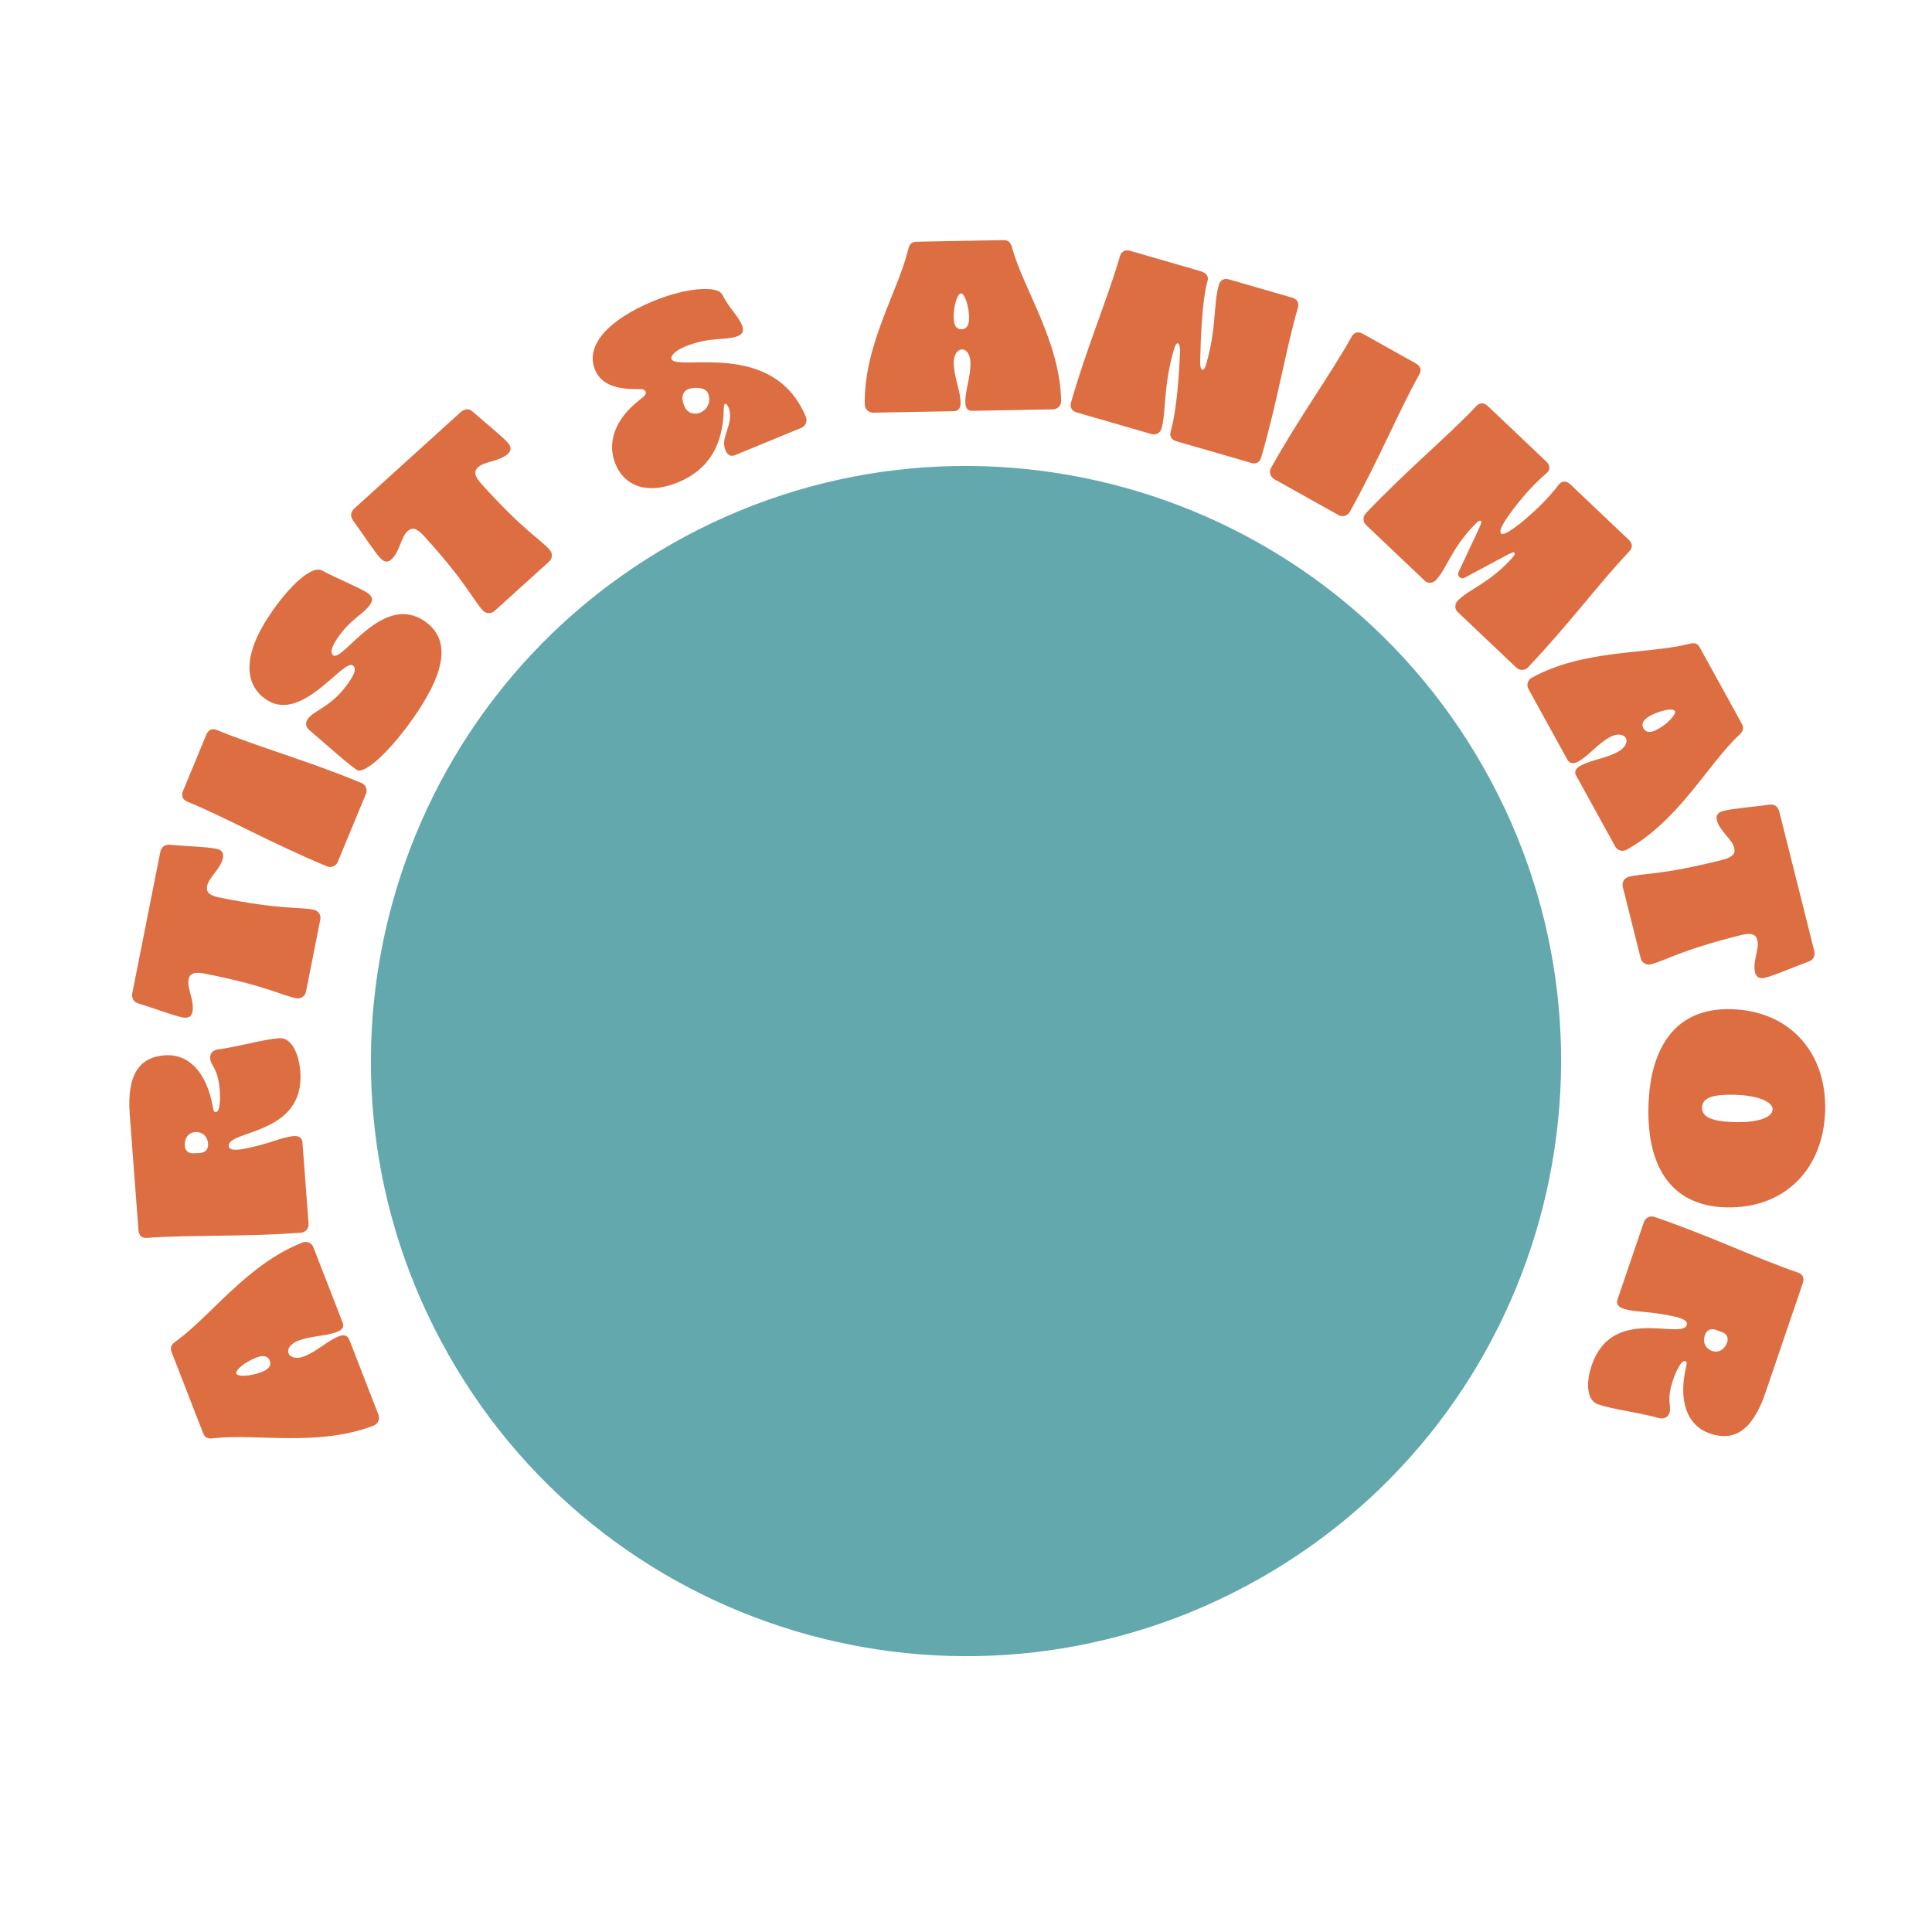
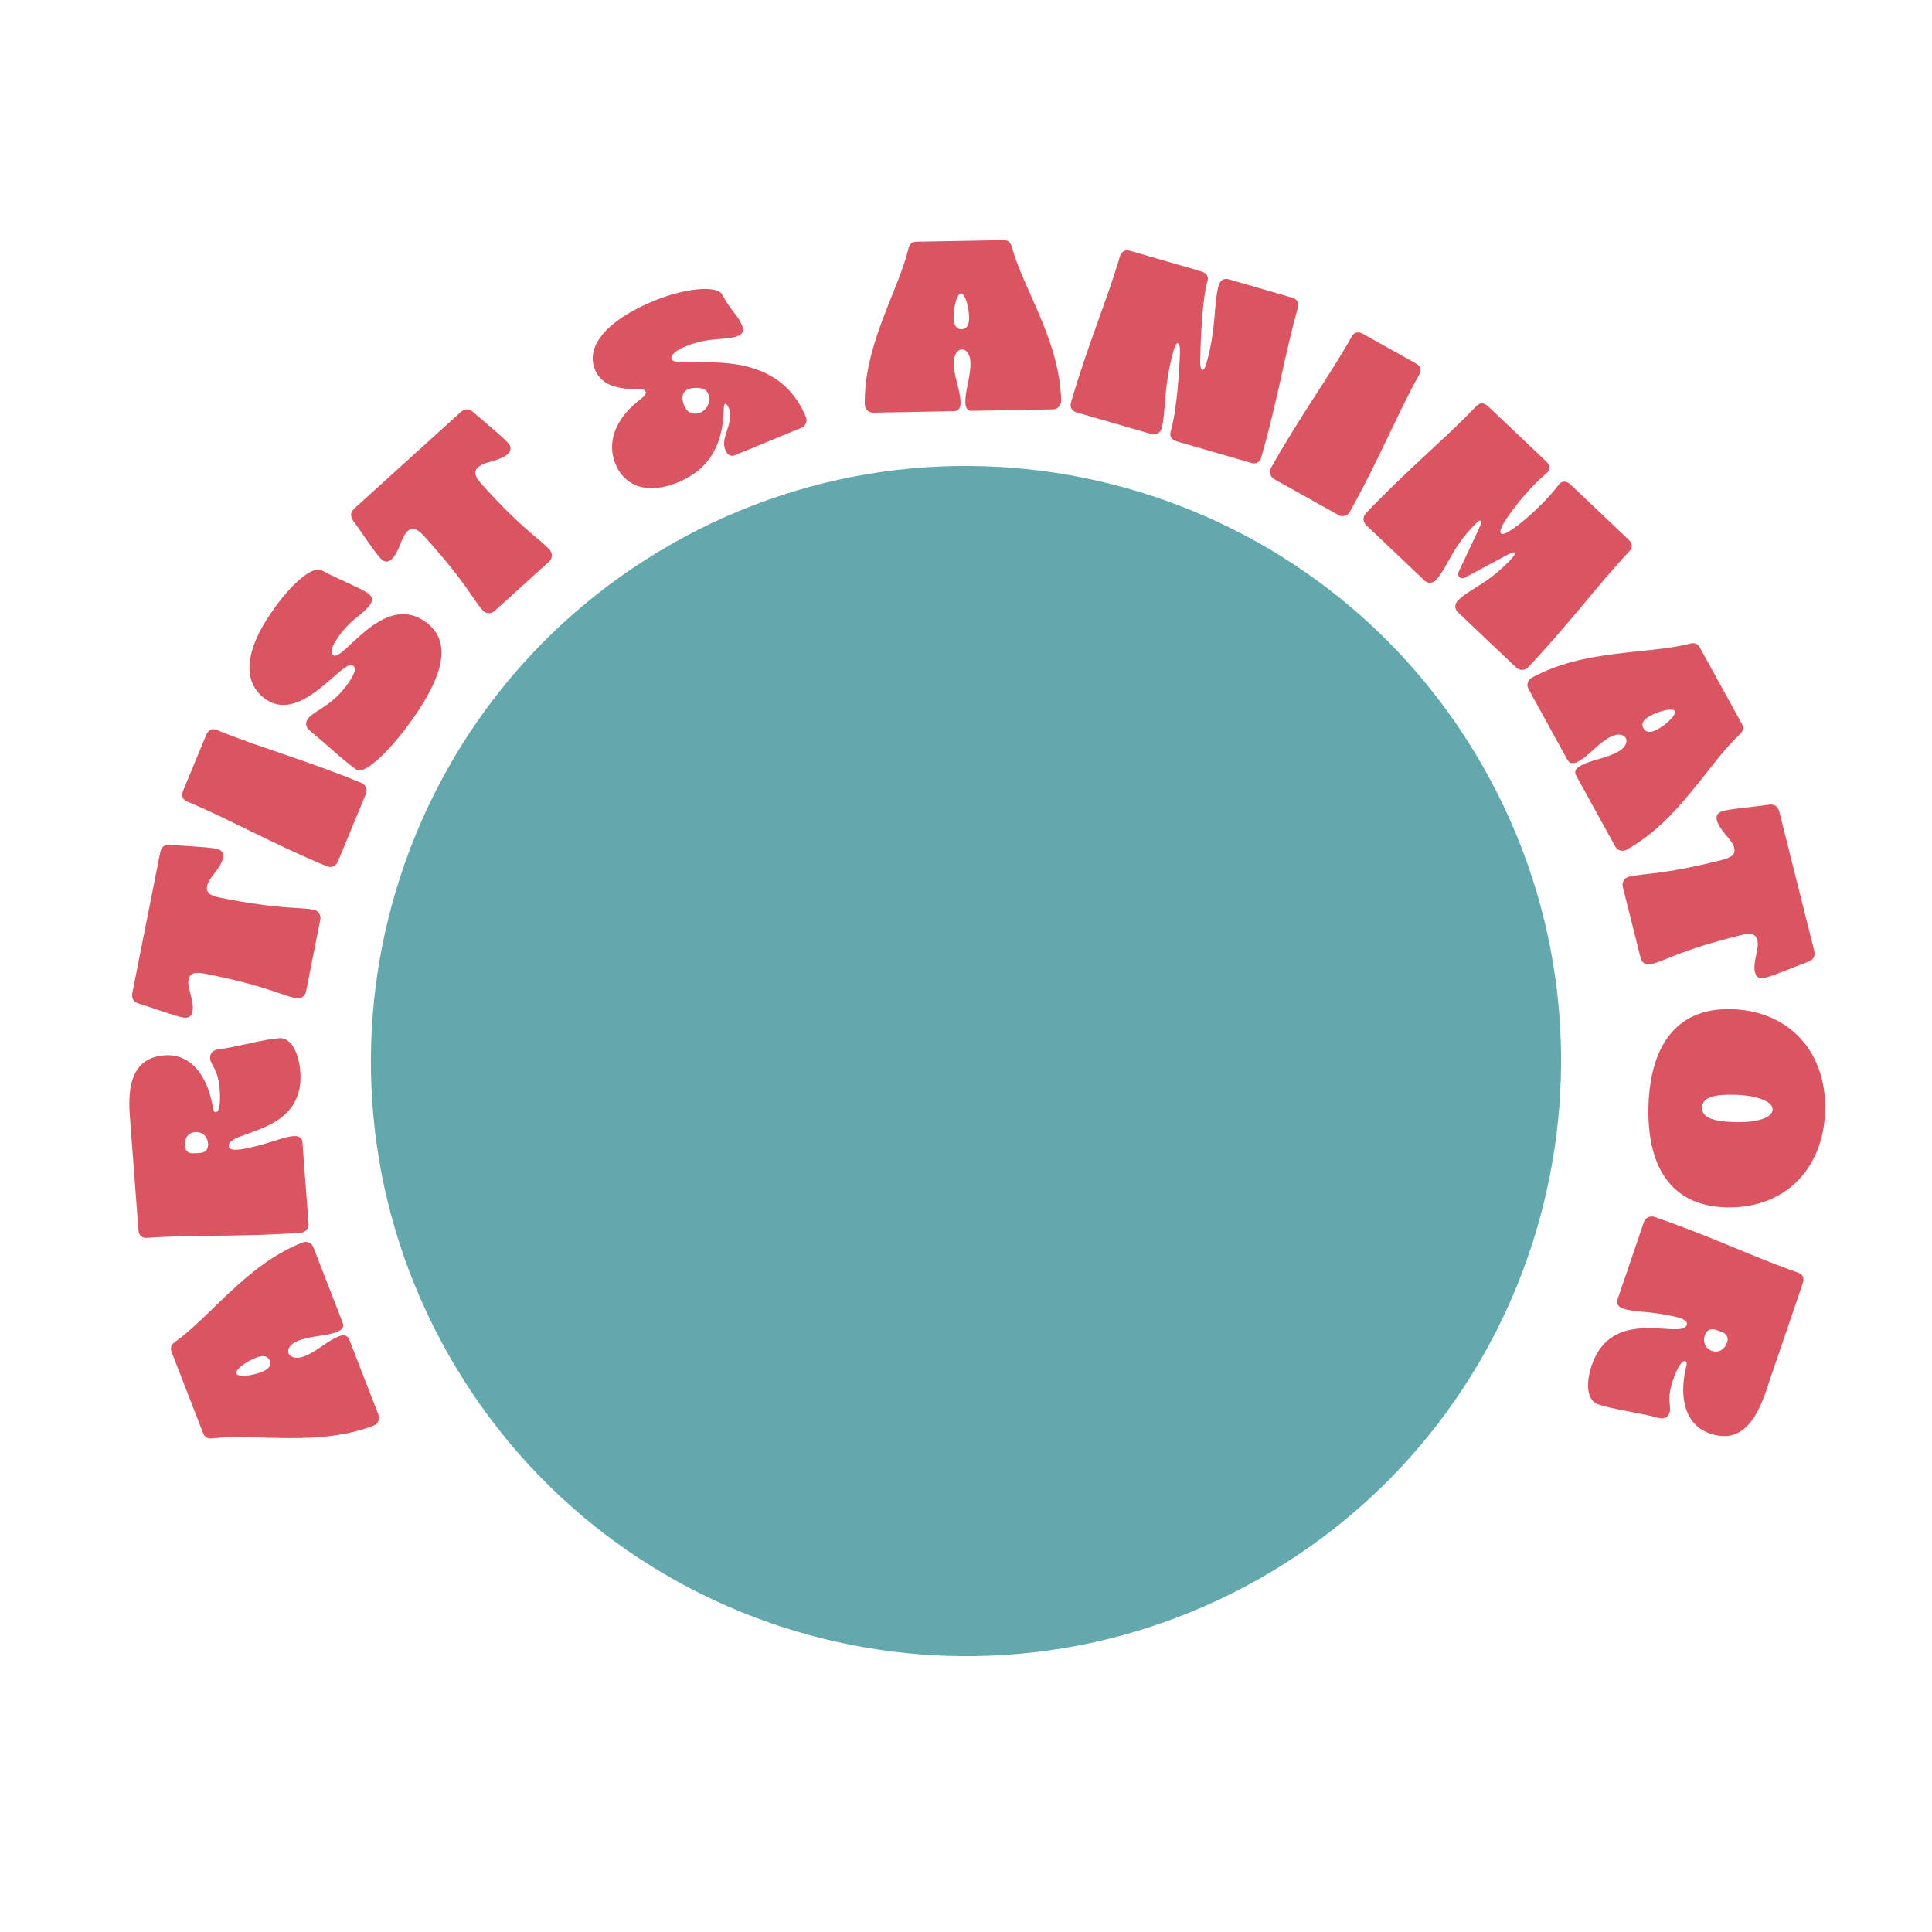
<svg xmlns="http://www.w3.org/2000/svg" width="210mm" height="210mm" viewBox="0 0 210 210" version="1.1" id="svg5">
  <defs id="defs2" />
  <g id="layer1" transform="translate(-251.1399,70.97543)" style="display:inline">
-     <g aria-label="ARTIST &amp; ANIMATOR" transform="matrix(1.135711,0,0,1.135711,-47.23677,-3.227227)" id="text117" style="font-size:25.4px;font-family:'Bilgres DEMO';-inkscape-font-specification:'Bilgres DEMO';fill:#dd6e42;stroke-width:0.265">
+     <g aria-label="ARTIST &amp; ANIMATOR" transform="matrix(1.135711,0,0,1.135711,-47.23677,-3.227227)" id="text117" style="font-size:25.4px;font-family:'Bilgres DEMO';-inkscape-font-specification:'Bilgres DEMO';fill:#DB5461;stroke-width:0.265">
      <path d="m 298.499,76.779 c 0.402,-0.156 0.605,-0.617 0.449,-1.019 L 296.142,68.539 c -0.156,-0.402 -0.538,-0.472 -0.964,-0.307 -1.184,0.46 -2.038,1.419 -3.363,1.934 -0.71,0.276 -1.322,0.105 -1.478,-0.298 -0.156,-0.402 0.188,-0.918 0.899,-1.194 1.326,-0.515 2.594,-0.408 3.777,-0.868 0.426,-0.166 0.67,-0.451 0.513,-0.853 l -2.815,-7.245 c -0.156,-0.402 -0.617,-0.605 -1.019,-0.449 -5.303,2.061 -8.805,7.074 -12.131,9.456 -0.366,0.251 -0.609,0.536 -0.416,1.034 l 3.018,7.765 c 0.202,0.521 0.565,0.543 1.005,0.482 4.071,-0.465 10.029,0.844 15.332,-1.217 z m -10.737,-5.12 c -1.042,0.405 -2.292,0.482 -2.421,0.151 -0.129,-0.331 0.846,-1.119 1.888,-1.524 0.71,-0.276 1.143,-0.144 1.309,0.282 0.175,0.45 -0.065,0.815 -0.775,1.091 z" id="path4203" />
      <path d="m 282.837,41.658 c 0.053,0.709 0.754,0.886 0.915,3.013 0.059,0.785 0.055,2.085 -0.376,2.117 -0.177,0.013 -0.243,-0.185 -0.297,-0.563 -0.569,-3.167 -2.24,-5.053 -4.595,-4.876 -2.381,0.179 -3.636,1.777 -3.343,5.677 l 0.831,11.043 c 0.044,0.583 0.39,0.786 0.821,0.753 4.205,-0.316 9.063,-0.071 14.736,-0.498 0.431,-0.032 0.758,-0.414 0.726,-0.844 l -0.589,-7.826 c -0.032,-0.431 -0.377,-0.608 -0.833,-0.574 -1.241,0.093 -2.384,0.816 -5.1,1.275 -0.657,0.075 -1.093,0.031 -1.12,-0.323 -0.116,-1.545 7.309,-1.034 6.851,-7.113 -0.147,-1.95 -0.961,-3.29 -1.999,-3.212 -1.646,0.124 -3.761,0.793 -5.904,1.081 -0.503,0.089 -0.76,0.388 -0.724,0.87 z m -0.2,8.166 c 0.04,0.532 -0.292,0.863 -0.851,0.879 l -0.635,0.022 c -0.458,0.009 -0.712,-0.328 -0.739,-0.683 -0.061,-0.811 0.386,-1.303 0.994,-1.348 0.557,-0.042 1.168,0.294 1.231,1.13 z" id="path4205" />
      <path d="m 275.395,35.344 c -0.099,0.498 0.056,0.892 0.619,1.055 1.415,0.436 3.245,1.135 4.192,1.323 0.548,0.109 0.847,-0.091 0.936,-0.54 0.207,-1.046 -0.537,-2.256 -0.374,-3.078 0.114,-0.573 0.492,-0.783 1.588,-0.566 5.955,1.18 7.207,2.05 8.726,2.351 0.424,0.084 0.842,-0.196 0.925,-0.619 l 1.373,-6.926 c 0.084,-0.424 -0.196,-0.842 -0.619,-0.925 -1.52,-0.301 -3.009,0.025 -8.963,-1.155 -1.096,-0.217 -1.366,-0.556 -1.252,-1.129 0.163,-0.822 1.312,-1.656 1.515,-2.678 0.094,-0.473 -0.106,-0.772 -0.654,-0.881 -0.947,-0.188 -2.905,-0.239 -4.379,-0.376 -0.583,-0.064 -0.876,0.241 -0.975,0.739 z" id="path4207" />
      <path d="m 282.464,10.672 -2.215,5.351 c -0.223,0.54 -0.006,0.877 0.393,1.042 3.896,1.613 8.121,4.022 13.378,6.199 0.399,0.165 0.864,-0.027 1.029,-0.426 l 2.701,-6.524 c 0.165,-0.399 -0.027,-0.864 -0.426,-1.029 -5.257,-2.177 -9.949,-3.46 -13.845,-5.073 -0.399,-0.165 -0.791,-0.08 -1.015,0.459 z" id="path4209" />
      <path d="m 294.626,3.069 c -0.275,-0.183 -0.274,-0.641 0.346,-1.571 1.325,-1.986 2.509,-2.295 3.2,-3.331 0.268,-0.401 0.198,-0.754 -0.267,-1.064 -0.803,-0.536 -2.972,-1.403 -4.388,-2.165 -0.901,-0.479 -3.016,1.316 -5.004,4.295 -2.707,4.056 -2.3,6.741 -0.293,8.08 3.401,2.27 7.314,-3.913 8.265,-3.279 0.275,0.183 0.345,0.536 -0.318,1.529 -1.636,2.451 -3.411,2.732 -4.003,3.619 -0.268,0.401 -0.155,0.782 0.218,1.092 1.162,0.959 3.493,3.094 4.486,3.757 0.739,0.493 3.375,-1.9 5.829,-5.577 2.651,-3.972 3.167,-6.987 0.61,-8.693 -3.993,-2.665 -7.751,3.927 -8.681,3.307 z" id="path4211" />
      <path d="m 296.67,-11.019 c -0.376,0.341 -0.486,0.749 -0.132,1.216 0.876,1.194 1.928,2.846 2.576,3.561 0.375,0.414 0.734,0.432 1.073,0.125 0.791,-0.716 0.914,-2.131 1.535,-2.694 0.433,-0.392 0.862,-0.335 1.612,0.493 4.076,4.499 4.562,5.943 5.603,7.091 0.29,0.32 0.792,0.345 1.112,0.055 l 5.233,-4.741 c 0.32,-0.29 0.345,-0.792 0.055,-1.112 -1.04,-1.148 -2.43,-1.774 -6.506,-6.273 -0.75,-0.828 -0.765,-1.26 -0.332,-1.653 0.621,-0.563 2.041,-0.547 2.813,-1.246 0.358,-0.324 0.375,-0.683 8e-5,-1.097 -0.648,-0.715 -2.189,-1.924 -3.291,-2.913 -0.43,-0.399 -0.847,-0.329 -1.223,0.012 z" id="path4213" />
      <path d="m 326.993,-25.291 c -0.087,-0.211 0.144,-0.718 1.318,-1.202 2.349,-0.967 3.9,-0.534 5.051,-1.008 0.446,-0.184 0.584,-0.515 0.372,-1.032 -0.367,-0.893 -1.142,-1.507 -1.892,-2.929 -0.481,-0.901 -3.506,-0.644 -6.56,0.613 -4.298,1.769 -6.575,4.245 -5.618,6.57 0.648,1.574 2.288,1.887 4.203,1.868 0.434,-0.014 0.586,0.088 0.653,0.253 0.097,0.235 -0.207,0.497 -0.605,0.798 -2.415,1.873 -3.095,4.158 -2.293,6.108 0.928,2.255 3.204,2.911 5.975,1.77 3.1,-1.276 4.316,-3.727 4.393,-6.945 0.001,-0.33 0.028,-0.533 0.145,-0.582 0.094,-0.039 0.271,0.191 0.392,0.553 0.365,1.553 -0.889,2.646 -0.376,3.89 0.174,0.423 0.488,0.651 0.887,0.486 l 6.389,-2.63 c 0.399,-0.164 0.593,-0.629 0.428,-1.028 -3.104,-7.54 -12.35,-4.31 -12.862,-5.555 z m 1.22,4.497 c -0.358,-0.869 -0.113,-1.409 0.333,-1.593 0.564,-0.232 1.681,-0.253 1.942,0.382 0.3,0.728 0.001,1.538 -0.774,1.857 -0.517,0.213 -1.212,0.059 -1.502,-0.645 z" id="path4215" />
      <path d="m 345.489,-20.93 c 0.008,0.432 0.37,0.781 0.802,0.773 l 7.746,-0.143 c 0.432,-0.008 0.629,-0.342 0.62,-0.799 -0.023,-1.27 -0.629,-2.402 -0.655,-3.824 -0.014,-0.762 0.358,-1.277 0.789,-1.285 0.432,-0.008 0.797,0.493 0.811,1.255 0.026,1.422 -0.511,2.575 -0.488,3.845 0.008,0.457 0.192,0.784 0.624,0.776 l 7.771,-0.143 c 0.432,-0.008 0.781,-0.37 0.773,-0.802 -0.105,-5.689 -3.602,-10.705 -4.691,-14.648 -0.11,-0.43 -0.293,-0.757 -0.827,-0.747 l -8.33,0.154 c -0.559,0.01 -0.705,0.343 -0.799,0.777 -0.968,3.981 -4.252,9.122 -4.147,14.811 z m 8.51,-8.312 c -0.021,-1.117 0.338,-2.318 0.694,-2.325 0.356,-0.007 0.758,1.18 0.779,2.297 0.014,0.762 -0.259,1.123 -0.716,1.131 -0.483,0.009 -0.743,-0.342 -0.757,-1.104 z" id="path4217" />
      <path d="m 386.374,-31.17 -6.027,-1.743 c -0.537,-0.155 -0.855,0.123 -0.975,0.538 -0.522,1.806 -0.212,4.116 -1.193,7.508 -0.127,0.439 -0.239,0.645 -0.386,0.602 -0.146,-0.042 -0.215,-0.353 -0.207,-0.747 0.041,-1.971 0.173,-5.899 0.702,-7.729 0.12,-0.415 -0.039,-0.778 -0.674,-0.962 l -6.71,-1.941 c -0.561,-0.162 -0.88,0.116 -1,0.531 -1.165,4.026 -3.091,8.493 -4.672,13.958 -0.148,0.512 0.098,0.848 0.513,0.968 l 7.149,2.068 c 0.512,0.148 0.88,-0.116 1,-0.531 0.431,-1.488 0.153,-4.001 1.176,-7.539 0.113,-0.39 0.239,-0.645 0.386,-0.602 0.146,0.042 0.208,0.377 0.2,0.772 -0.062,1.859 -0.29,5.574 -0.89,7.648 -0.134,0.464 0.057,0.81 0.569,0.958 l 7.149,2.068 c 0.415,0.12 0.796,-0.008 0.951,-0.545 1.581,-5.466 2.336,-10.271 3.501,-14.297 0.12,-0.415 0.024,-0.813 -0.562,-0.982 z" id="path4219" />
      <path d="m 398.222,-24.874 -5.055,-2.826 c -0.51,-0.285 -0.871,-0.108 -1.081,0.269 -2.057,3.68 -4.944,7.596 -7.72,12.562 -0.211,0.377 -0.074,0.861 0.303,1.071 l 6.164,3.445 c 0.377,0.211 0.861,0.074 1.071,-0.303 2.776,-4.966 4.599,-9.476 6.656,-13.157 0.211,-0.377 0.172,-0.777 -0.338,-1.062 z" id="path4221" />
      <path d="m 418.599,-7.997 -5.582,-5.298 c -0.387,-0.367 -0.835,-0.338 -1.096,0.011 -1.129,1.485 -2.533,2.779 -3.729,3.745 -0.669,0.521 -1.568,1.173 -1.808,0.946 -0.258,-0.245 0.294,-1.122 0.831,-1.872 0.902,-1.245 2.121,-2.714 3.545,-3.92 0.334,-0.278 0.34,-0.728 -0.047,-1.095 l -5.582,-5.298 c -0.424,-0.402 -0.817,-0.32 -1.114,-0.007 -2.903,3.058 -6.667,6.139 -10.584,10.266 -0.297,0.313 -0.284,0.816 0.029,1.113 l 5.619,5.333 c 0.295,0.28 0.743,0.25 1.041,-0.027 1.084,-1.142 1.433,-2.912 3.584,-5.178 0.437,-0.461 0.63,-0.627 0.759,-0.505 0.092,0.087 0.007,0.251 -0.401,1.16 l -1.685,3.583 c -0.17,0.364 -0.095,0.506 0.034,0.628 0.111,0.105 0.274,0.19 0.61,-0.016 l 3.916,-2.097 c 0.532,-0.265 0.639,-0.304 0.713,-0.234 0.129,0.122 -0.028,0.324 -0.465,0.785 -2.151,2.266 -3.9,2.707 -4.984,3.849 -0.261,0.312 -0.268,0.762 0.027,1.041 l 5.619,5.333 c 0.313,0.297 0.816,0.284 1.113,-0.029 3.917,-4.127 6.797,-8.047 9.699,-11.105 0.297,-0.313 0.359,-0.71 -0.065,-1.112 z" id="path4223" />
      <path d="m 409.314,5.216 c -0.378,0.208 -0.518,0.691 -0.31,1.07 l 3.738,6.786 c 0.208,0.378 0.596,0.397 0.996,0.176 1.112,-0.613 1.832,-1.676 3.078,-2.362 0.667,-0.368 1.296,-0.279 1.505,0.099 0.208,0.378 -0.065,0.935 -0.732,1.302 -1.246,0.686 -2.517,0.748 -3.629,1.361 -0.4,0.221 -0.604,0.536 -0.396,0.914 l 3.75,6.808 c 0.208,0.378 0.691,0.518 1.07,0.31 4.983,-2.745 7.791,-8.178 10.771,-10.979 0.329,-0.297 0.533,-0.612 0.275,-1.08 L 425.41,2.323 C 425.14,1.834 424.777,1.859 424.35,1.979 420.377,2.978 414.297,2.471 409.314,5.216 Z m 11.321,3.652 c 0.979,-0.539 2.208,-0.782 2.38,-0.47 0.172,0.311 -0.69,1.221 -1.669,1.76 -0.667,0.368 -1.114,0.295 -1.334,-0.106 -0.233,-0.423 -0.044,-0.817 0.623,-1.184 z" id="path4225" />
      <path d="m 433.02,18.053 c -0.124,-0.493 -0.432,-0.782 -1.011,-0.689 -1.466,0.211 -3.419,0.36 -4.355,0.595 -0.542,0.136 -0.727,0.444 -0.615,0.888 0.26,1.035 1.449,1.81 1.653,2.623 0.142,0.567 -0.11,0.918 -1.194,1.19 -5.888,1.478 -7.391,1.227 -8.894,1.604 -0.419,0.105 -0.677,0.537 -0.572,0.955 l 1.719,6.849 c 0.105,0.419 0.537,0.677 0.955,0.572 1.503,-0.377 2.709,-1.309 8.597,-2.786 1.084,-0.272 1.472,-0.081 1.614,0.485 0.204,0.813 -0.479,2.058 -0.225,3.068 0.117,0.468 0.426,0.653 0.968,0.517 0.936,-0.235 2.728,-1.025 4.12,-1.532 0.554,-0.191 0.689,-0.592 0.566,-1.085 z" id="path4227" />
      <path d="m 437.402,46.674 c 0.161,-5.509 -3.303,-9.575 -8.964,-9.741 -5.433,-0.159 -7.783,3.736 -7.945,9.246 -0.162,5.535 1.956,9.561 7.389,9.72 5.662,0.166 9.358,-3.69 9.52,-9.225 z m -11.781,-0.345 c 0.028,-0.965 1.155,-1.262 3.186,-1.203 2.057,0.06 3.59,0.639 3.567,1.4 -0.025,0.838 -1.587,1.275 -3.644,1.215 -2.031,-0.059 -3.139,-0.422 -3.11,-1.412 z" id="path4229" />
      <path d="m 422.504,75.553 c 0.229,-0.673 -0.346,-1.111 0.342,-3.13 0.254,-0.745 0.768,-1.939 1.177,-1.799 0.168,0.057 0.151,0.266 0.052,0.635 -0.72,3.136 0.076,5.527 2.312,6.289 2.26,0.77 4.042,-0.206 5.303,-3.909 l 3.572,-10.483 c 0.188,-0.553 -0.05,-0.876 -0.459,-1.015 -3.991,-1.36 -8.363,-3.494 -13.748,-5.329 -0.409,-0.139 -0.86,0.083 -0.999,0.491 l -2.531,7.429 c -0.139,0.409 0.108,0.708 0.541,0.855 1.178,0.401 2.513,0.185 5.191,0.83 0.633,0.189 1.017,0.4 0.903,0.737 -0.5,1.467 -7.128,-1.919 -9.094,3.851 -0.631,1.851 -0.408,3.403 0.578,3.739 1.563,0.533 3.77,0.748 5.855,1.324 0.497,0.116 0.852,-0.059 1.007,-0.515 z m 3.391,-7.431 c 0.172,-0.505 0.607,-0.679 1.128,-0.474 l 0.593,0.229 c 0.425,0.172 0.526,0.582 0.412,0.918 -0.262,0.769 -0.866,1.046 -1.443,0.85 -0.529,-0.18 -0.959,-0.729 -0.689,-1.523 z" id="path4231" />
    </g>
    <circle style="fill:#62a8ac;fill-opacity:1;stroke-width:0.265" id="path335" cx="-287.831" cy="-214.375" r="64.674" transform="rotate(150.4212)" />
  </g>
</svg>
